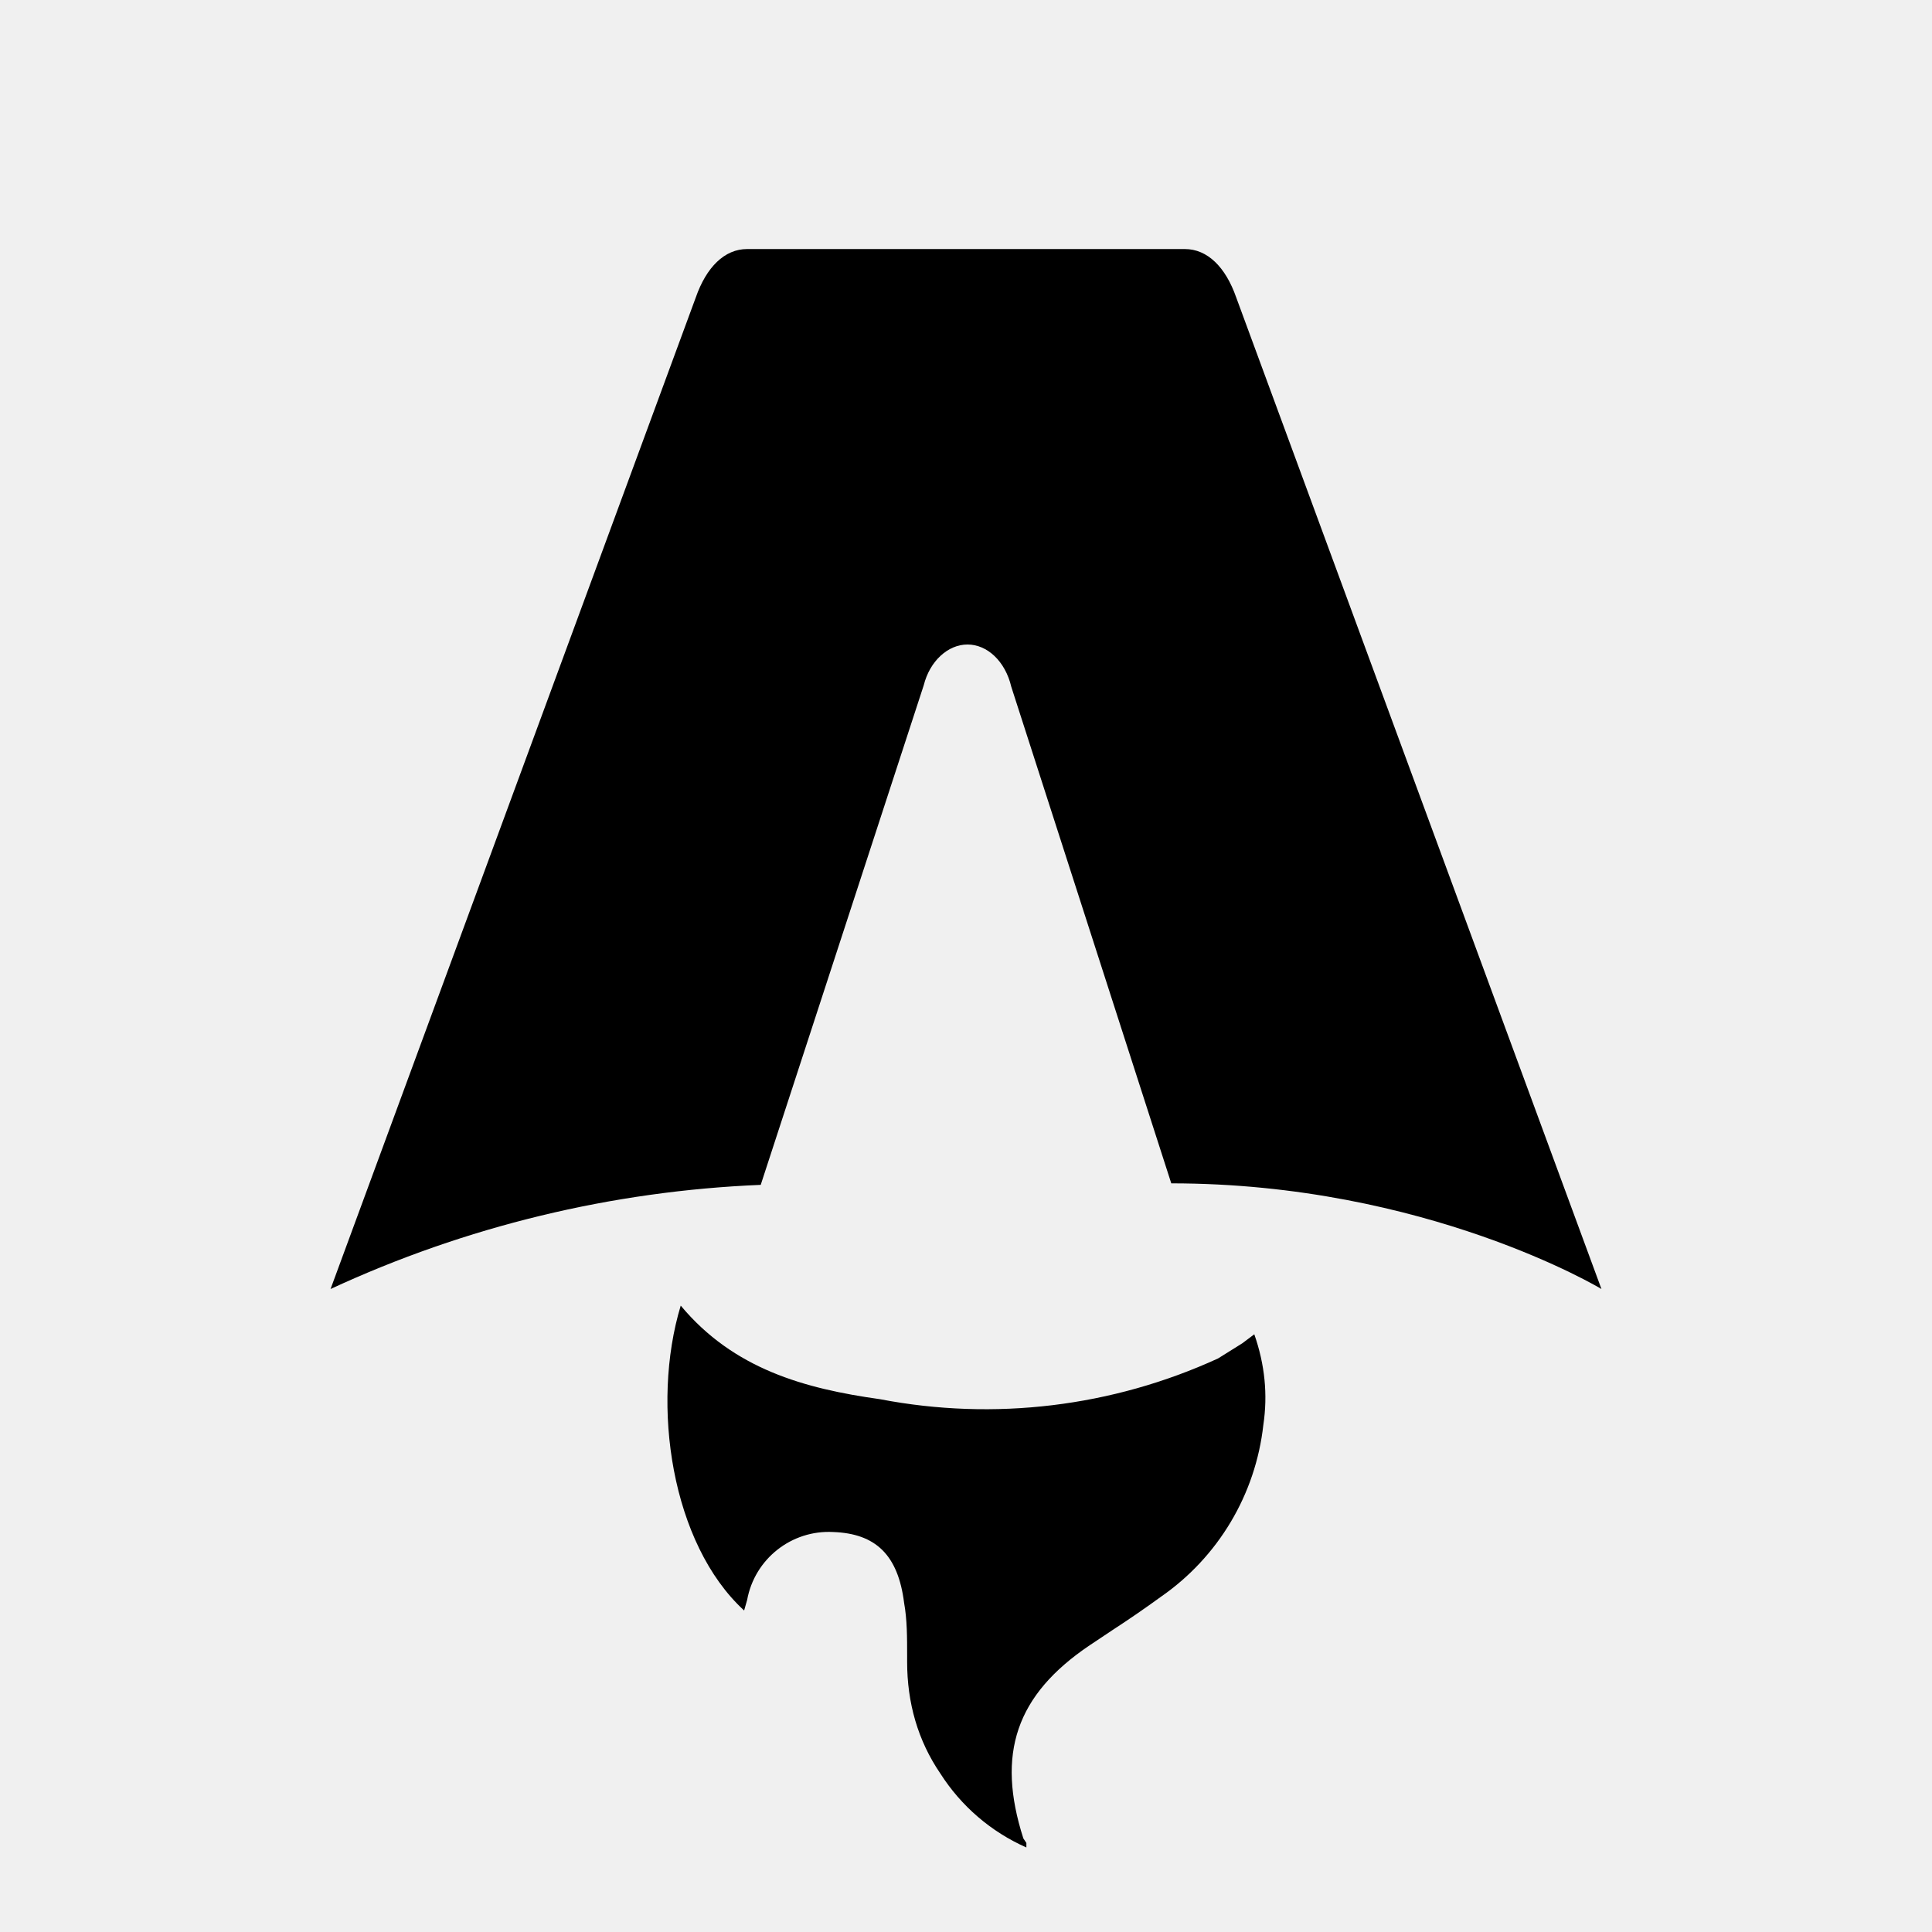
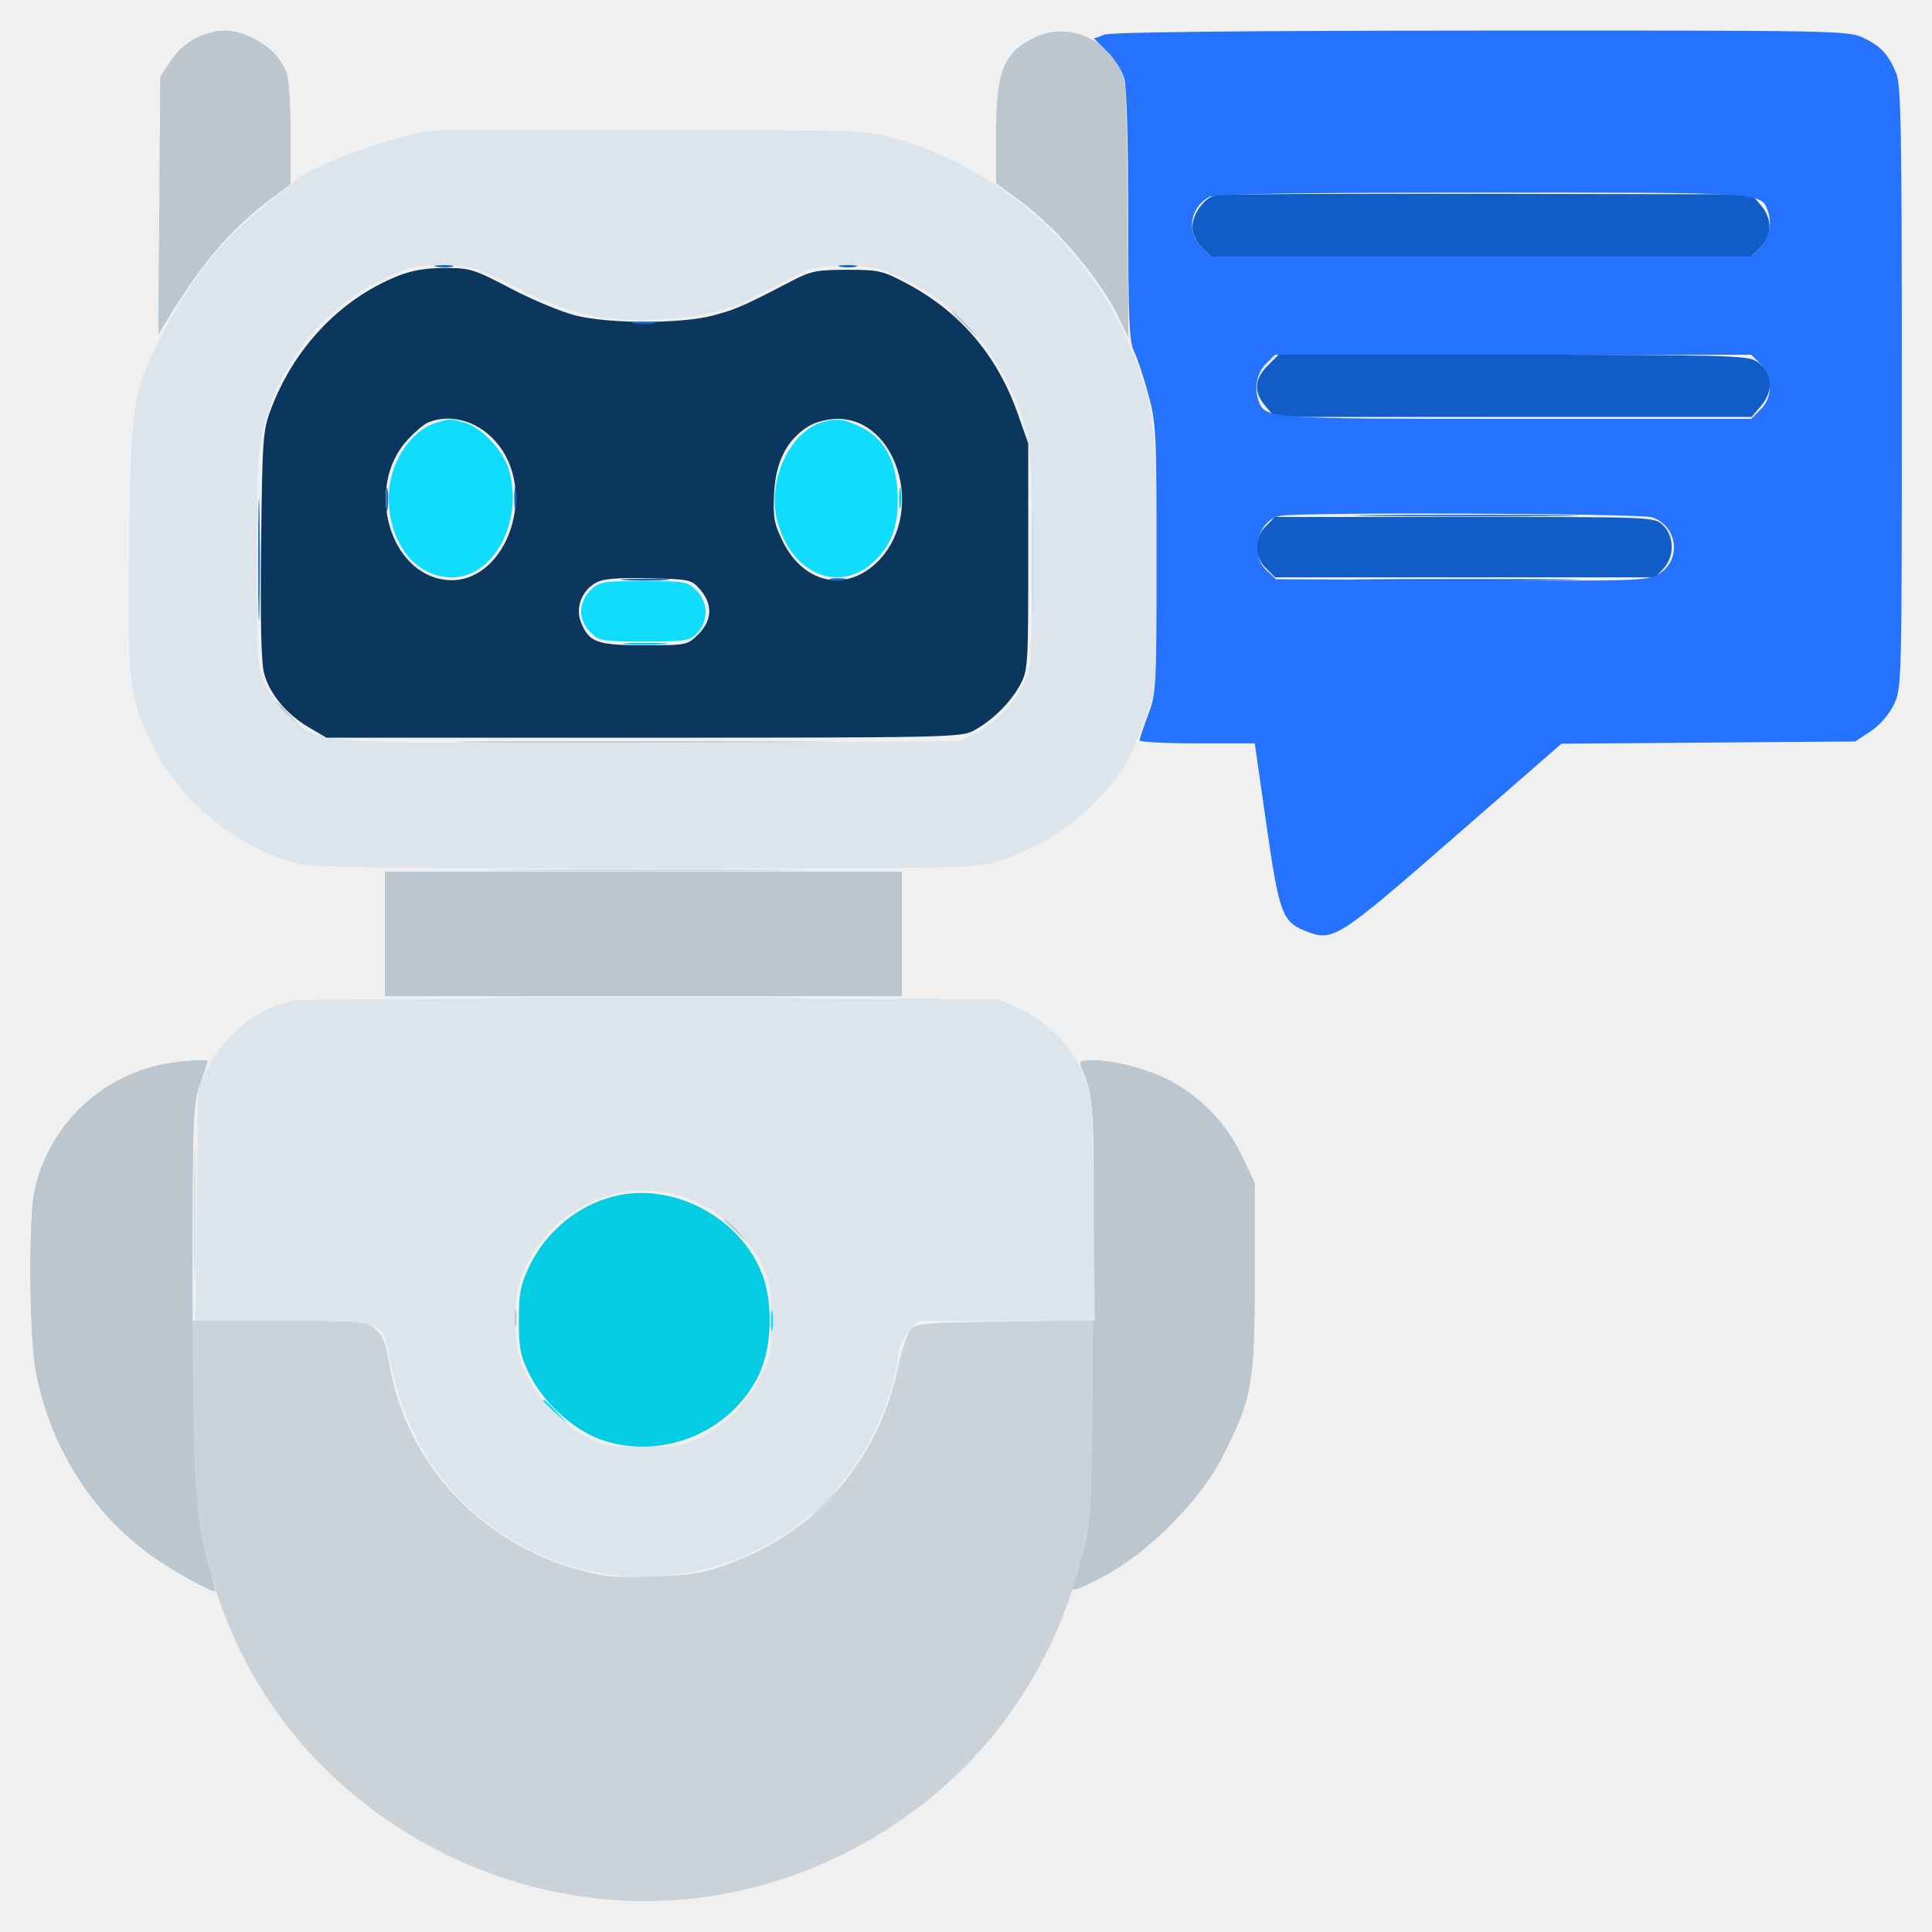
- <svg xmlns="http://www.w3.org/2000/svg" fill="none" viewBox="0 0 128 128">
-   <path d="M50.4 78.5a75.1 75.1 0 0 0-28.5 6.9l24.2-65.7c.7-2 1.9-3.2 3.4-3.2h29c1.5 0 2.7 1.2 3.4 3.2l24.2 65.7s-11.6-7-28.5-7L67 45.5c-.4-1.7-1.6-2.8-2.9-2.8-1.3 0-2.5 1.1-2.9 2.7L50.4 78.5Zm-1.1 28.2Zm-4.2-20.2c-2 6.6-.6 15.8 4.2 20.2a17.5 17.5 0 0 1 .2-.7 5.5 5.5 0 0 1 5.7-4.5c2.8.1 4.3 1.5 4.7 4.7.2 1.1.2 2.3.2 3.5v.4c0 2.7.7 5.2 2.2 7.4a13 13 0 0 0 5.7 4.9v-.3l-.2-.3c-1.8-5.6-.5-9.5 4.4-12.8l1.5-1a73 73 0 0 0 3.2-2.2 16 16 0 0 0 6.8-11.4c.3-2 .1-4-.6-6l-.8.6-1.6 1a37 37 0 0 1-22.4 2.7c-5-.7-9.7-2-13.2-6.2Z" />
-   <style>
-         path { fill: #000; }
-         @media (prefers-color-scheme: dark) {
-             path { fill: #FFF; }
-         }
-     </style>
+ <svg xmlns="http://www.w3.org/2000/svg" width="512" height="512" viewBox="0 0 512 512" version="1.1">
+   <path d="M 52.316 9.943 C 49.685 11.138, 47.087 13.422, 45.316 16.096 L 42.500 20.350 42.237 54.425 L 41.975 88.500 44.116 85 C 53.535 69.602, 61.037 60.780, 71.250 53.089 L 77 48.760 77 35.445 C 77 28.122, 76.520 20.863, 75.933 19.315 C 74.417 15.312, 71.128 12.026, 66.500 9.890 C 61.410 7.541, 57.576 7.555, 52.316 9.943 M 274.500 9.826 C 265.941 13.874, 264 18.664, 264 35.742 L 264 48.548 270.077 52.974 C 280.378 60.475, 292.118 74.531, 297.077 85.300 L 299.011 89.500 298.755 55 C 298.516 22.644, 298.377 20.297, 296.521 17.227 C 291.859 9.518, 282.091 6.235, 274.500 9.826 M 255 85.500 C 256.866 87.425, 258.617 89, 258.892 89 C 259.167 89, 257.866 87.425, 256 85.500 C 254.134 83.575, 252.383 82, 252.108 82 C 251.833 82, 253.134 83.575, 255 85.500 M 73 186.313 C 73 186.485, 74.463 187.948, 76.250 189.563 L 79.500 192.500 76.563 189.250 C 73.825 186.221, 73 185.540, 73 186.313 M 130.824 196.750 C 153.003 196.900, 189.003 196.900, 210.824 196.750 C 232.646 196.599, 214.500 196.476, 170.500 196.477 C 126.500 196.477, 108.646 196.600, 130.824 196.750 M 102 247.500 L 102 264 170.500 264 L 239 264 239 247.500 L 239 231 170.500 231 L 102 231 102 247.500 M 41.500 282.411 C 25.094 286.483, 12.564 299.401, 9.115 315.799 C 7.562 323.183, 7.765 353.816, 9.428 363 C 13.065 383.088, 24.314 401.035, 40.430 412.458 C 46.449 416.725, 57 422.500, 57 421.528 C 57 421.250, 56.111 417.755, 55.024 413.761 C 51.639 401.323, 51.017 390.002, 51.008 340.725 C 51 295.502, 51.107 292.646, 53 287.260 C 54.100 284.130, 55 281.441, 55 281.285 C 55 280.549, 45.965 281.303, 41.500 282.411 M 286.528 282.750 C 290.123 291.234, 290.116 291.084, 289.745 347.420 C 289.401 399.731, 289.276 402.902, 287.261 410.500 C 286.094 414.900, 284.812 419.347, 284.412 420.383 C 283.830 421.889, 285.365 421.398, 292.092 417.926 C 303.780 411.893, 317.820 397.934, 323.700 386.500 C 331.786 370.776, 332.500 366.880, 332.500 338.500 L 332.500 313.500 329.362 306.877 C 325.513 298.754, 320.326 292.845, 312.702 287.900 C 306.760 284.045, 296.496 281, 289.446 281 C 286.344 281, 285.899 281.267, 286.528 282.750 M 192 323.313 C 192 323.485, 193.463 324.948, 195.250 326.563 L 198.500 329.500 195.563 326.250 C 192.825 323.221, 192 322.540, 192 323.313 M 136.252 349.500 C 136.263 351.700, 136.468 352.482, 136.707 351.238 C 136.946 349.994, 136.937 348.194, 136.687 347.238 C 136.437 346.282, 136.241 347.300, 136.252 349.500" stroke="none" fill="#bcc6cf" fill-rule="evenodd" />
+   <path d="M 136.750 230.750 C 155.587 230.902, 186.412 230.902, 205.250 230.750 C 224.087 230.597, 208.675 230.473, 171 230.473 C 133.325 230.473, 117.912 230.597, 136.750 230.750 M 136.750 264.750 C 155.587 264.902, 186.412 264.902, 205.250 264.750 C 224.087 264.597, 208.675 264.473, 171 264.473 C 133.325 264.473, 117.912 264.597, 136.750 264.750 M 51 369.039 C 51 392.260, 52.209 403.837, 56.071 417.591 C 65.181 450.035, 87.443 476.433, 118.448 491.556 C 157.052 510.387, 201.171 507.383, 237.102 483.477 C 261.457 467.273, 278.611 443.161, 286.172 414.500 C 289.261 402.791, 289.348 401.863, 289.767 376.198 L 290.196 349.896 266.632 350.198 C 246.621 350.454, 242.826 350.742, 241.467 352.102 C 240.587 352.984, 239.004 357.709, 237.949 362.602 C 232.708 386.925, 216.671 405.661, 193.773 414.212 C 186.685 416.859, 183.774 417.368, 173.445 417.765 C 163.279 418.156, 160.177 417.896, 153.646 416.104 C 126.867 408.757, 107.276 387.344, 103.061 360.812 C 102.301 356.033, 101.430 353.954, 99.473 352.250 C 96.954 350.057, 96.306 350, 73.944 350 L 51 350 51 369.039" stroke="none" fill="#cbd2d8" fill-rule="evenodd" />
+   <path d="M 238.272 132 C 238.272 134.475, 238.467 135.488, 238.706 134.250 C 238.944 133.012, 238.944 130.988, 238.706 129.750 C 238.467 128.512, 238.272 129.525, 238.272 132 M 166.250 170.735 C 168.863 170.941, 173.137 170.941, 175.750 170.735 C 178.363 170.529, 176.225 170.360, 171 170.360 C 165.775 170.360, 163.637 170.529, 166.250 170.735 M 162.734 317.029 C 152.954 319.487, 144.528 326.509, 140.148 335.852 C 137.935 340.573, 137.500 342.895, 137.500 350 C 137.500 357.281, 137.901 359.316, 140.294 364.190 C 143.891 371.514, 151.902 378.879, 159.067 381.449 C 175.114 387.204, 193.592 379.742, 201.037 364.500 C 204.524 357.362, 204.971 345.628, 202.053 337.853 C 196.356 322.675, 178.307 313.116, 162.734 317.029" stroke="none" fill="#03cce3" fill-rule="evenodd" />
+   <path d="M 114 34.665 C 101.993 36.769, 82.039 44.258, 77.832 48.239 C 77.100 48.933, 73.274 52.109, 69.332 55.297 C 58.270 64.242, 50.852 73.623, 43.078 88.500 C 35.259 103.462, 34.683 107.076, 34.237 144 C 33.790 180.993, 34.170 184.377, 40.202 197 C 47.503 212.278, 63.231 225.073, 79.500 228.967 C 83.186 229.849, 107.361 230.159, 171.500 230.145 C 256.206 230.127, 258.671 230.073, 265 228.090 C 277.410 224.201, 289.661 215.167, 297.009 204.487 C 298.698 202.033, 301.524 195.857, 303.290 190.762 L 306.500 181.500 306.491 148.500 C 306.480 111.621, 305.802 106.575, 298.634 90.034 C 287.699 64.800, 264.067 44.274, 237.284 36.748 C 229.733 34.627, 227.806 34.556, 173 34.394 C 141.925 34.302, 115.375 34.424, 114 34.665 M 104.689 72.447 C 87.471 79.749, 74.557 94.682, 69.978 112.585 C 68.236 119.396, 68.001 123.676, 68.010 148.410 C 68.019 175.800, 68.078 176.626, 70.374 181.556 C 71.677 184.355, 74.673 188.277, 77.087 190.343 C 85.189 197.277, 82.376 197.089, 173.103 196.778 L 254.500 196.500 258.634 194.289 C 264.228 191.297, 268.896 186.446, 271.412 181.011 C 273.377 176.767, 273.499 174.816, 273.482 148 C 273.466 124.046, 273.185 118.483, 271.720 113.124 C 267.177 96.508, 255.195 81.662, 240.447 74.380 C 233.176 70.789, 231.955 70.500, 224.041 70.500 C 214.967 70.500, 216.299 70.051, 200.160 78.548 C 193.342 82.138, 186 83.896, 175 84.572 C 160.527 85.463, 151.111 83.408, 137.062 76.293 C 126.487 70.938, 125.052 70.480, 118.062 70.241 C 111.880 70.030, 109.440 70.433, 104.689 72.447 M 77.519 265.238 C 68.226 267.168, 59.403 274.180, 55.168 283 L 52.527 288.500 52.210 319.250 L 51.893 350 74.836 350 C 102.292 350, 101.406 349.660, 103.568 361.017 C 106.916 378.612, 115.658 393.241, 128.911 403.426 C 167.177 432.834, 221.674 415.118, 235.901 368.645 C 237.056 364.874, 238 360.521, 238 358.971 C 238 357.399, 239.144 354.794, 240.589 353.077 L 243.178 350 266.656 350 L 290.134 350 289.802 320.250 C 289.478 291.177, 289.414 290.366, 286.985 284.619 C 283.899 277.318, 277.722 270.960, 270.304 267.451 L 264.633 264.768 172.851 264.634 C 122.371 264.560, 79.471 264.832, 77.519 265.238 M 162.033 316.550 C 151.444 319.495, 143.410 326.442, 138.765 336.670 C 135.392 344.097, 135.645 356.570, 139.322 364.165 C 142.646 371.031, 148.670 377.256, 155.454 380.836 C 159.944 383.205, 161.601 383.499, 170.500 383.499 C 178.858 383.500, 181.251 383.130, 185.076 381.245 C 192.109 377.779, 197.305 372.770, 201.070 365.826 C 204.292 359.884, 204.500 358.924, 204.500 350 C 204.500 341.644, 204.167 339.821, 201.730 334.858 C 194.619 320.379, 177.181 312.337, 162.033 316.550" stroke="none" fill="#dce5eb" fill-rule="evenodd" />
+   <path d="M 52.316 9.943 C 49.685 11.138, 47.087 13.422, 45.316 16.096 L 42.500 20.350 42.237 54.425 L 41.975 88.500 44.116 85 C 53.535 69.602, 61.037 60.780, 71.250 53.089 L 77 48.760 77 35.445 C 77 28.122, 76.520 20.863, 75.933 19.315 C 74.417 15.312, 71.128 12.026, 66.500 9.890 C 61.410 7.541, 57.576 7.555, 52.316 9.943 M 274.500 9.826 C 265.941 13.874, 264 18.664, 264 35.742 L 264 48.548 270.077 52.974 C 280.378 60.475, 292.118 74.531, 297.077 85.300 L 299.011 89.500 298.755 55 C 298.516 22.644, 298.377 20.297, 296.521 17.227 C 291.859 9.518, 282.091 6.235, 274.500 9.826 M 255 85.500 C 256.866 87.425, 258.617 89, 258.892 89 C 259.167 89, 257.866 87.425, 256 85.500 C 254.134 83.575, 252.383 82, 252.108 82 C 251.833 82, 253.134 83.575, 255 85.500 M 73 186.313 C 73 186.485, 74.463 187.948, 76.250 189.563 L 79.500 192.500 76.563 189.250 C 73.825 186.221, 73 185.540, 73 186.313 M 130.824 196.750 C 153.003 196.900, 189.003 196.900, 210.824 196.750 C 232.646 196.599, 214.500 196.476, 170.500 196.477 C 126.500 196.477, 108.646 196.600, 130.824 196.750 M 102 247.500 L 102 264 170.500 264 L 239 264 239 247.500 L 239 231 170.500 231 L 102 231 102 247.500 M 41.500 282.411 C 25.094 286.483, 12.564 299.401, 9.115 315.799 C 7.562 323.183, 7.765 353.816, 9.428 363 C 13.065 383.088, 24.314 401.035, 40.430 412.458 C 46.449 416.725, 57 422.500, 57 421.528 C 57 421.250, 56.111 417.755, 55.024 413.761 C 51.639 401.323, 51.017 390.002, 51.008 340.725 C 51 295.502, 51.107 292.646, 53 287.260 C 54.100 284.130, 55 281.441, 55 281.285 C 55 280.549, 45.965 281.303, 41.500 282.411 M 286.528 282.750 C 290.123 291.234, 290.116 291.084, 289.745 347.420 C 289.401 399.731, 289.276 402.902, 287.261 410.500 C 286.094 414.900, 284.812 419.347, 284.412 420.383 C 283.830 421.889, 285.365 421.398, 292.092 417.926 C 303.780 411.893, 317.820 397.934, 323.700 386.500 C 331.786 370.776, 332.500 366.880, 332.500 338.500 L 332.500 313.500 329.362 306.877 C 325.513 298.754, 320.326 292.845, 312.702 287.900 C 306.760 284.045, 296.496 281, 289.446 281 C 286.344 281, 285.899 281.267, 286.528 282.750 M 192 323.313 C 192 323.485, 193.463 324.948, 195.250 326.563 L 198.500 329.500 195.563 326.250 C 192.825 323.221, 192 322.540, 192 323.313 M 136.252 349.500 C 136.263 351.700, 136.468 352.482, 136.707 351.238 C 136.946 349.994, 136.937 348.194, 136.687 347.238 C 136.437 346.282, 136.241 347.300, 136.252 349.500" stroke="none" fill="#bcc6cf" fill-rule="evenodd" />
+   <path d="M 114 34.665 C 101.993 36.769, 82.039 44.258, 77.832 48.239 C 77.100 48.933, 73.274 52.109, 69.332 55.297 C 58.270 64.242, 50.852 73.623, 43.078 88.500 C 35.259 103.462, 34.683 107.076, 34.237 144 C 33.790 180.993, 34.170 184.377, 40.202 197 C 47.503 212.278, 63.231 225.073, 79.500 228.967 C 83.186 229.849, 107.361 230.159, 171.500 230.145 C 256.206 230.127, 258.671 230.073, 265 228.090 C 277.410 224.201, 289.661 215.167, 297.009 204.487 C 298.698 202.033, 301.524 195.857, 303.290 190.762 L 306.500 181.500 306.491 148.500 C 306.480 111.621, 305.802 106.575, 298.634 90.034 C 287.699 64.800, 264.067 44.274, 237.284 36.748 C 229.733 34.627, 227.806 34.556, 173 34.394 C 141.925 34.302, 115.375 34.424, 114 34.665 M 104.689 72.447 C 87.471 79.749, 74.557 94.682, 69.978 112.585 C 68.236 119.396, 68.001 123.676, 68.010 148.410 C 68.019 175.800, 68.078 176.626, 70.374 181.556 C 71.677 184.355, 74.673 188.277, 77.087 190.343 C 85.189 197.277, 82.376 197.089, 173.103 196.778 L 254.500 196.500 258.634 194.289 C 264.228 191.297, 268.896 186.446, 271.412 181.011 C 273.377 176.767, 273.499 174.816, 273.482 148 C 273.466 124.046, 273.185 118.483, 271.720 113.124 C 267.177 96.508, 255.195 81.662, 240.447 74.380 C 233.176 70.789, 231.955 70.500, 224.041 70.500 C 214.967 70.500, 216.299 70.051, 200.160 78.548 C 193.342 82.138, 186 83.896, 175 84.572 C 160.527 85.463, 151.111 83.408, 137.062 76.293 C 126.487 70.938, 125.052 70.480, 118.062 70.241 C 111.880 70.030, 109.440 70.433, 104.689 72.447 M 77.519 265.238 C 68.226 267.168, 59.403 274.180, 55.168 283 L 52.527 288.500 52.210 319.250 L 51.893 350 74.836 350 C 102.292 350, 101.406 349.660, 103.568 361.017 C 106.916 378.612, 115.658 393.241, 128.911 403.426 C 167.177 432.834, 221.674 415.118, 235.901 368.645 C 237.056 364.874, 238 360.521, 238 358.971 C 238 357.399, 239.144 354.794, 240.589 353.077 L 243.178 350 266.656 350 L 290.134 350 289.802 320.250 C 289.478 291.177, 289.414 290.366, 286.985 284.619 C 283.899 277.318, 277.722 270.960, 270.304 267.451 L 264.633 264.768 172.851 264.634 C 122.371 264.560, 79.471 264.832, 77.519 265.238 M 162.033 316.550 C 151.444 319.495, 143.410 326.442, 138.765 336.670 C 135.392 344.097, 135.645 356.570, 139.322 364.165 C 142.646 371.031, 148.670 377.256, 155.454 380.836 C 159.944 383.205, 161.601 383.499, 170.500 383.499 C 178.858 383.500, 181.251 383.130, 185.076 381.245 C 192.109 377.779, 197.305 372.770, 201.070 365.826 C 204.292 359.884, 204.500 358.924, 204.500 350 C 204.500 341.644, 204.167 339.821, 201.730 334.858 C 194.619 320.379, 177.181 312.337, 162.033 316.550" stroke="none" fill="#dce5eb" fill-rule="evenodd" />
+   <path d="M 115.604 112.038 C 108.731 114.095, 103.059 122.913, 103.022 131.601 C 102.969 143.952, 110.064 153, 119.802 153 C 130.851 153, 138.707 138.290, 134.928 124.679 C 133.498 119.531, 127.685 113.285, 123.152 112.025 C 119.028 110.880, 119.478 110.879, 115.604 112.038 M 218.500 111.718 C 209.513 113.901, 203.148 127.261, 205.974 138.010 C 209.973 153.224, 224.156 157.923, 233.295 147.061 C 236.945 142.723, 238.269 137.762, 237.833 130.048 C 237.352 121.546, 233.931 115.780, 227.684 112.943 C 223.448 111.020, 222.108 110.841, 218.500 111.718 M 156.455 156.455 C 154.907 158.002, 154 160.052, 154 162 C 154 163.948, 154.907 165.998, 156.455 167.545 C 158.785 169.876, 159.510 170, 170.780 170 C 181.896 170, 182.790 169.853, 184.826 167.686 C 187.807 164.512, 187.684 159.593, 184.545 156.455 C 182.222 154.131, 181.473 154, 170.500 154 C 159.527 154, 158.778 154.131, 156.455 156.455 M 204.272 350 C 204.272 352.475, 204.467 353.488, 204.706 352.250 C 204.944 351.012, 204.944 348.988, 204.706 347.750 C 204.467 346.512, 204.272 347.525, 204.272 350 M 144 371.313 C 144 371.485, 145.463 372.948, 147.250 374.563 L 150.500 377.500 147.563 374.250 C 144.825 371.221, 144 370.540, 144 371.313" stroke="none" fill="#10dcfe" fill-rule="evenodd" />
+   <path d="M 104.976 73.320 C 89.934 79.509, 77.831 92.350, 71.754 108.568 C 69.672 114.124, 69.510 116.398, 69.197 144.470 C 68.966 165.239, 69.222 175.721, 70.032 178.614 C 71.543 184.013, 75.954 189.300, 81.824 192.751 L 86.500 195.500 170.500 195.500 C 250.504 195.500, 254.666 195.411, 258 193.638 C 262.886 191.039, 267.789 186.215, 270.338 181.500 C 272.417 177.653, 272.500 176.354, 272.497 147.500 L 272.493 117.500 269.682 109.538 C 264.277 94.225, 254.494 82.724, 240.522 75.254 C 233.899 71.714, 232.988 71.500, 224.500 71.500 C 216.536 71.500, 214.867 71.830, 210 74.369 C 197.139 81.078, 194.852 82.080, 188.832 83.644 C 180.394 85.835, 161.797 85.843, 152.748 83.658 C 149.035 82.762, 141.266 79.547, 135.483 76.514 C 125.522 71.290, 124.588 71.001, 117.734 71.024 C 112.540 71.041, 108.942 71.688, 104.976 73.320 M 113.468 111.950 C 112.351 112.403, 109.824 114.559, 107.853 116.741 C 96.692 129.095, 103.179 152.131, 118.256 153.684 C 133.377 155.242, 142.630 131.827, 132.292 118.165 C 127.540 111.884, 119.874 109.354, 113.468 111.950 M 214.290 112.965 C 208.595 116.437, 205.575 122.290, 205.151 130.675 C 204.829 137.055, 205.132 138.750, 207.438 143.463 C 213.141 155.118, 225.060 157.211, 233.367 148.015 C 245 135.140, 237.594 110.991, 222.018 111.004 C 219.299 111.006, 216.222 111.787, 214.290 112.965 M 157.888 154.455 C 154.091 156.584, 152.413 161.170, 154.016 165.040 C 156.181 170.265, 158.251 171, 170.799 171 C 182.016 171, 182.189 170.964, 185.077 168.077 C 188.740 164.414, 188.924 160.187, 185.589 156.306 C 183.240 153.573, 182.884 153.493, 171.839 153.245 C 163.357 153.055, 159.842 153.359, 157.888 154.455" stroke="none" fill="#0b375e" fill-rule="evenodd" />
+   <path d="M 322.270 51.690 C 319.218 52.297, 316 56.655, 316 60.180 C 316 61.937, 316.973 64.064, 318.455 65.545 L 320.909 68 392.500 68 L 464.091 68 466.545 65.545 C 469.724 62.367, 469.740 57.972, 466.587 54.306 L 464.174 51.500 394.337 51.373 C 355.927 51.303, 323.496 51.446, 322.270 51.690 M 335.923 96.923 C 332.348 100.498, 332.185 103.941, 335.413 107.694 L 337.827 110.500 401 110.500 L 464.173 110.500 466.587 107.694 C 470.434 103.222, 469.718 97.940, 464.928 95.463 C 462.535 94.225, 452.604 94, 400.473 94 L 338.846 94 335.923 96.923 M 335.455 139.455 C 333.907 141.002, 333 143.052, 333 145 C 333 146.948, 333.907 148.998, 335.455 150.545 L 337.909 153 388.280 153 L 438.651 153 440.826 150.686 C 443.805 147.514, 443.739 142.043, 440.686 139.174 C 438.373 137.001, 438.337 137, 388.140 137 L 337.909 137 335.455 139.455" stroke="none" fill="#125cc8" fill-rule="evenodd" />
+   <path d="M 292.700 9.179 L 289.899 10.200 293.404 13.604 C 295.331 15.475, 297.376 18.693, 297.948 20.753 C 298.571 22.996, 298.991 37.668, 298.994 57.300 C 298.999 84.096, 299.267 90.616, 300.460 92.923 C 301.264 94.477, 302.951 99.517, 304.210 104.124 C 306.396 112.120, 306.500 114.109, 306.500 148 C 306.500 182.381, 306.429 183.688, 304.250 189.465 C 303.012 192.746, 302 195.784, 302 196.215 C 302 196.647, 308.869 197, 317.263 197 L 332.527 197 335.621 218.571 C 339.024 242.292, 339.820 244.397, 346.314 246.869 C 353.310 249.531, 354.554 248.736, 385.175 222.041 L 413.796 197.089 452.723 196.794 L 491.650 196.500 495.704 193.816 C 498.144 192.200, 500.602 189.388, 501.879 186.750 C 503.986 182.397, 504 181.842, 504 102.652 C 504 33.177, 503.802 22.463, 502.462 19.254 C 500.390 14.296, 498.258 12.066, 493.500 9.881 C 489.703 8.137, 484.577 8.047, 392.500 8.101 C 329.132 8.138, 294.529 8.512, 292.700 9.179 M 320.500 52.155 C 315.329 54.983, 314.344 61.435, 318.455 65.545 L 320.909 68 392.500 68 L 464.091 68 466.545 65.545 C 468.961 63.130, 469.714 59.024, 468.379 55.545 C 466.644 51.024, 466.214 50.998, 392.300 51.030 C 343.711 51.052, 321.892 51.393, 320.500 52.155 M 335.455 96.455 C 333.039 98.870, 332.286 102.976, 333.621 106.455 C 335.340 110.933, 336.343 111, 401.996 111 L 464.091 111 466.545 108.545 C 468.240 106.851, 469 104.979, 469 102.500 C 469 100.021, 468.240 98.149, 466.545 96.455 L 464.091 94 401 94 L 337.909 94 335.455 96.455 M 339.270 136.703 C 333.332 137.850, 331.033 146.803, 335.580 151.076 L 338.160 153.500 387.330 153.762 C 434.483 154.013, 436.629 153.944, 439.655 152.084 C 445.675 148.384, 444.618 139.457, 437.881 137.108 C 434.813 136.039, 344.627 135.668, 339.270 136.703" stroke="none" fill="#2572fe" fill-rule="evenodd" />
+   <path d="M 115.762 70.707 C 117.006 70.946, 118.806 70.937, 119.762 70.687 C 120.718 70.437, 119.700 70.241, 117.500 70.252 C 115.300 70.263, 114.518 70.468, 115.762 70.707 M 222.762 70.707 C 224.006 70.946, 225.806 70.937, 226.762 70.687 C 227.718 70.437, 226.700 70.241, 224.500 70.252 C 222.300 70.263, 221.518 70.468, 222.762 70.707 M 168.264 85.718 C 169.784 85.947, 172.034 85.941, 173.264 85.704 C 174.494 85.467, 173.250 85.279, 170.500 85.286 C 167.750 85.294, 166.744 85.488, 168.264 85.718 M 68.436 148.500 C 68.436 162.800, 68.577 168.511, 68.748 161.191 C 68.919 153.871, 68.918 142.171, 68.747 135.191 C 68.575 128.211, 68.435 134.200, 68.436 148.500 M 102.286 132.500 C 102.294 135.250, 102.488 136.256, 102.718 134.736 C 102.947 133.216, 102.941 130.966, 102.704 129.736 C 102.467 128.506, 102.279 129.750, 102.286 132.500 M 136.272 132 C 136.272 134.475, 136.467 135.488, 136.706 134.250 C 136.944 133.012, 136.944 130.988, 136.706 129.750 C 136.467 128.512, 136.272 129.525, 136.272 132 M 364.819 136.749 C 378.195 136.907, 399.795 136.907, 412.819 136.749 C 425.844 136.591, 414.900 136.462, 388.500 136.462 C 362.100 136.463, 351.444 136.592, 364.819 136.749 M 165.750 153.737 C 168.637 153.939, 173.363 153.939, 176.250 153.737 C 179.137 153.535, 176.775 153.370, 171 153.370 C 165.225 153.370, 162.863 153.535, 165.750 153.737 M 220.250 153.689 C 221.213 153.941, 222.787 153.941, 223.750 153.689 C 224.713 153.438, 223.925 153.232, 222 153.232 C 220.075 153.232, 219.287 153.438, 220.250 153.689 M 363.681 153.749 C 376.980 153.906, 399.030 153.907, 412.681 153.749 C 426.331 153.592, 415.450 153.463, 388.500 153.463 C 361.550 153.463, 350.381 153.592, 363.681 153.749" stroke="none" fill="#1867c4" fill-rule="evenodd" />
+   <path d="M 273.428 149 C 273.428 161.375, 273.571 166.438, 273.747 160.250 C 273.922 154.063, 273.922 143.938, 273.747 137.750 C 273.571 131.563, 273.428 136.625, 273.428 149 M 51.441 322 C 51.441 337.675, 51.579 344.087, 51.748 336.250 C 51.917 328.412, 51.917 315.587, 51.748 307.750 C 51.579 299.912, 51.441 306.325, 51.441 322 M 218 398.500 C 215.571 400.975, 213.809 403, 214.084 403 C 214.359 403, 216.571 400.975, 219 398.500 C 221.429 396.025, 223.191 394, 222.916 394 C 222.641 394, 220.429 396.025, 218 398.500" stroke="none" fill="#d1d9e1" fill-rule="evenodd" />
</svg>
